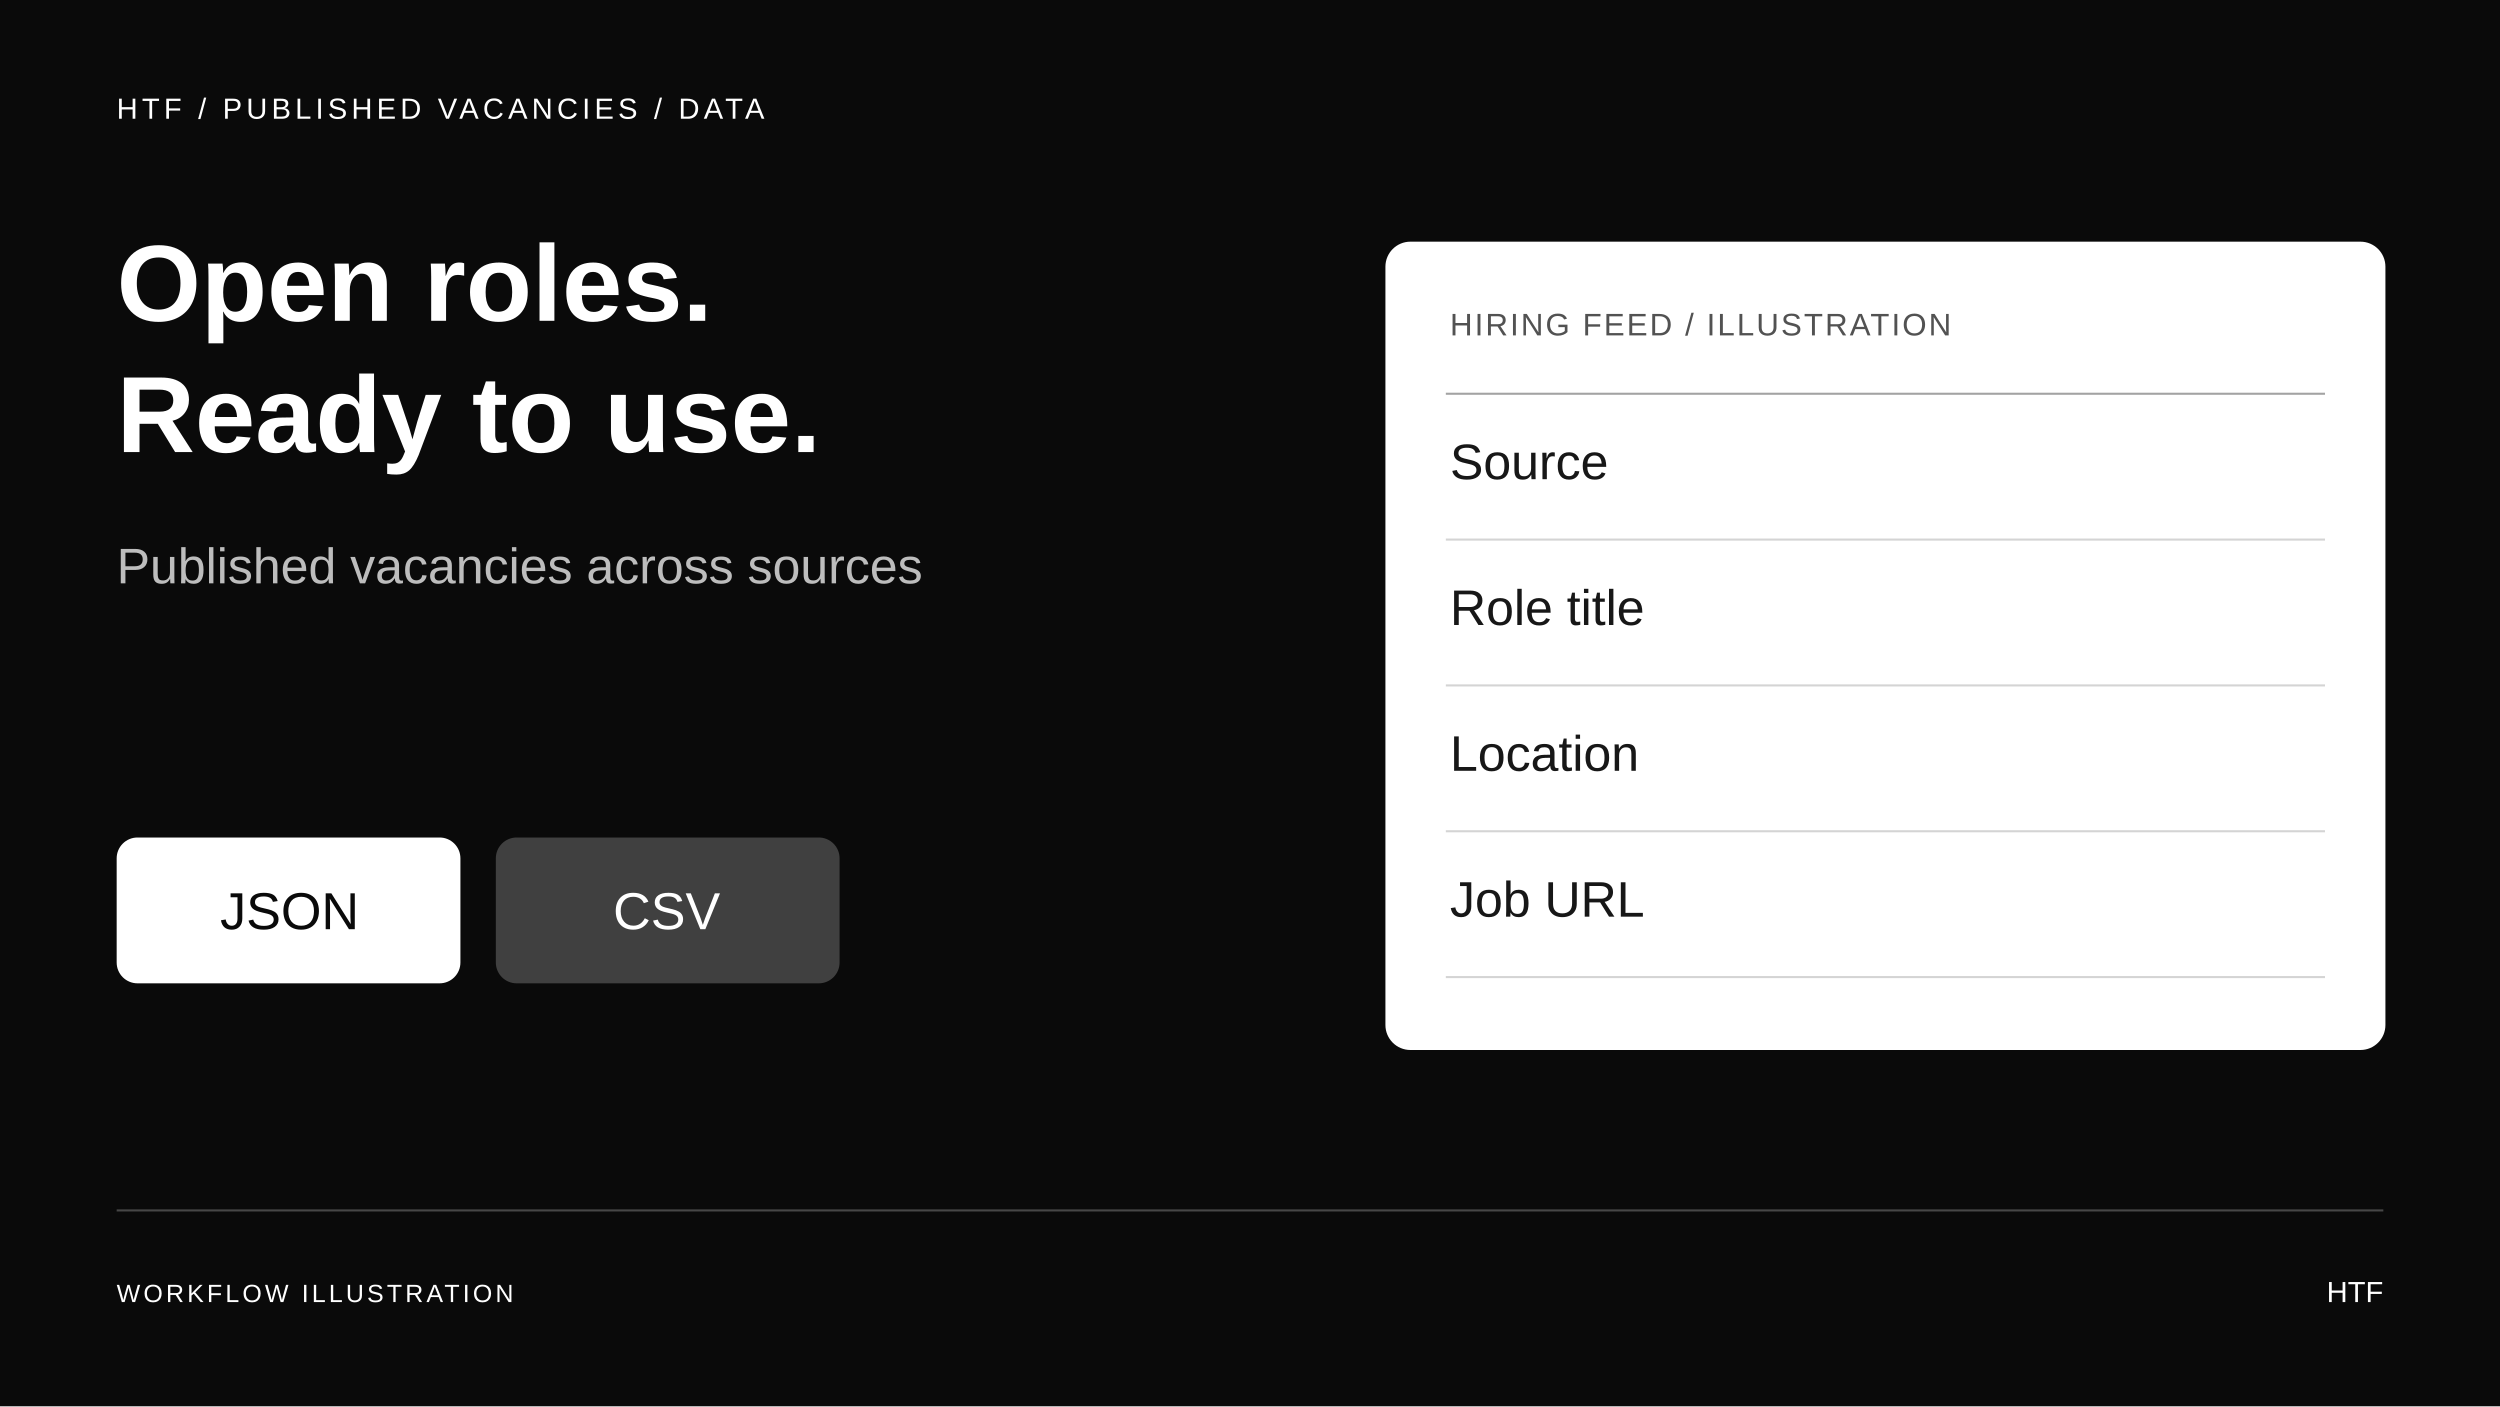
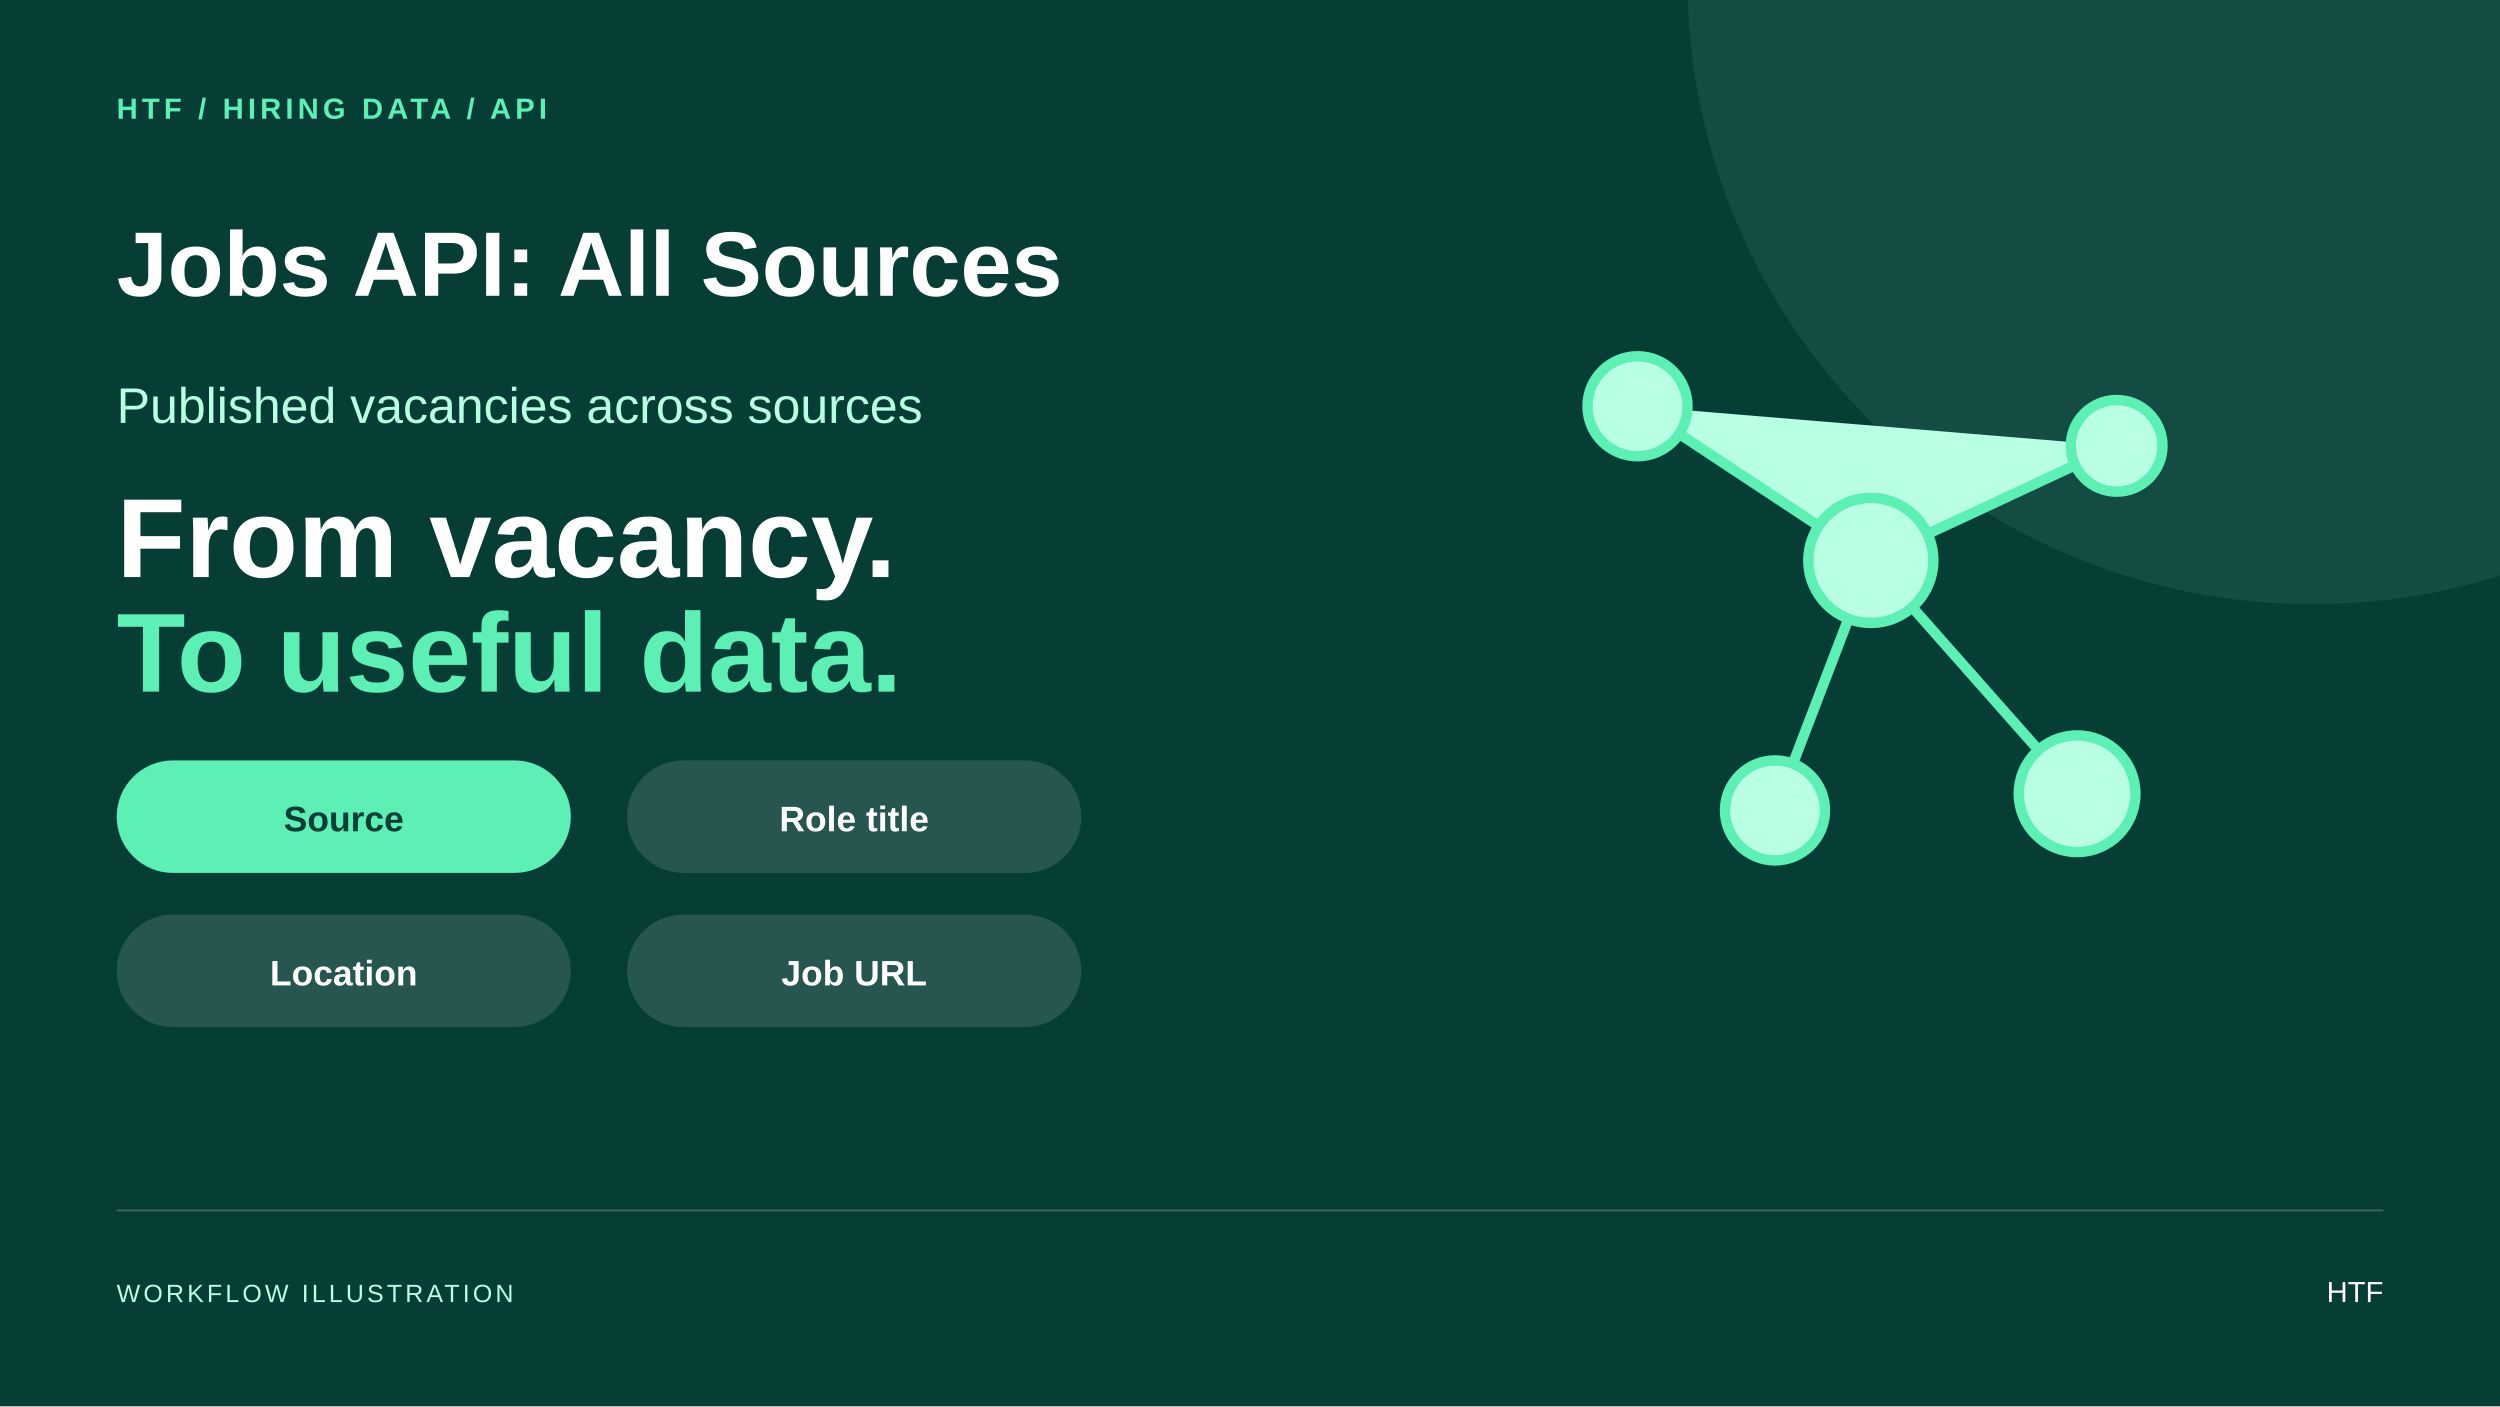
<svg xmlns="http://www.w3.org/2000/svg" width="1200" height="675" viewBox="0 0 1200 675" role="img">
-   <rect width="1200" height="675" fill="#0a0a0a" />
-   <text x="56" y="57" fill="#ffffff" font-family="Arial,sans-serif" font-size="14" letter-spacing="2">HTF / PUBLISHED VACANCIES / DATA</text>
-   <text x="56" y="154" fill="#ffffff" font-family="Arial,sans-serif" font-size="52" font-weight="700">Open roles.</text>
-   <text x="56" y="217" fill="#ffffff" font-family="Arial,sans-serif" font-size="52" font-weight="700">Ready to use.</text>
-   <text x="56" y="280" fill="#bdbdbd" font-family="Arial,sans-serif" font-size="24">Published vacancies across sources</text>
-   <rect x="665" y="116" width="480" height="388" rx="12" fill="#ffffff" />
-   <text x="696" y="161" fill="#525252" font-family="Arial,sans-serif" font-size="15" letter-spacing="1">HIRING FEED / ILLUSTRATION</text>
-   <path d="M694 189H1116" fill="none" stroke="#a3a3a3" />
-   <text x="696" y="230" fill="#171717" font-family="Arial,sans-serif" font-size="24">Source</text>
-   <path d="M694 259H1116" fill="none" stroke="#d4d4d4" />
-   <text x="696" y="300" fill="#171717" font-family="Arial,sans-serif" font-size="24">Role title</text>
-   <path d="M694 329H1116" fill="none" stroke="#d4d4d4" />
-   <text x="696" y="370" fill="#171717" font-family="Arial,sans-serif" font-size="24">Location</text>
-   <path d="M694 399H1116" fill="none" stroke="#d4d4d4" />
-   <text x="696" y="440" fill="#171717" font-family="Arial,sans-serif" font-size="24">Job URL</text>
-   <path d="M694 469H1116" fill="none" stroke="#d4d4d4" />
-   <rect x="56" y="402" width="165" height="70" rx="10" fill="#ffffff" />
-   <text x="139" y="446" fill="#0a0a0a" font-family="Arial,sans-serif" font-size="25" text-anchor="middle">JSON</text>
-   <rect x="238" y="402" width="165" height="70" rx="10" fill="#404040" />
-   <text x="320" y="446" fill="#ffffff" font-family="Arial,sans-serif" font-size="25" text-anchor="middle">CSV</text>
-   <path d="M56 581H1144" fill="none" stroke="#ffffff" opacity=".25" />
-   <text x="56" y="625" fill="#ffffff" font-family="Arial,sans-serif" font-size="12" letter-spacing="1.5">WORKFLOW ILLUSTRATION</text>
+   <rect width="1200" height="675" fill="#063d35" />
+   <circle cx="1110" cy="-10" r="300" fill="#b8ffe4" opacity=".08" />
+   <text x="56" y="57" fill="#5cf0b5" font-family="Arial,sans-serif" font-size="14" font-weight="700" letter-spacing="2">HTF / HIRING DATA / API</text>
+   <text x="56" y="142" fill="#ffffff" font-family="Arial,sans-serif" font-size="44" font-weight="700">Jobs API: All Sources</text>
+   <text x="56" y="203" fill="#b8ffe4" font-family="Arial,sans-serif" font-size="24">Published vacancies across sources</text>
+   <text x="56" y="277" fill="#ffffff" font-family="Arial,sans-serif" font-size="54" font-weight="700">From vacancy.</text>
+   <text x="56" y="332" fill="#5cf0b5" font-family="Arial,sans-serif" font-size="54" font-weight="700">To useful data.</text>
+   <g transform="translate(56 365)">
+     <rect width="218" height="54" rx="27" fill="#5cf0b5" />
+     <text x="109" y="34" text-anchor="middle" fill="#063d35" font-family="Arial,sans-serif" font-size="17" font-weight="700">Source</text>
+   </g>
+   <g transform="translate(301 365)">
+     <rect width="218" height="54" rx="27" fill="rgba(255,255,255,.13)" />
+     <text x="109" y="34" text-anchor="middle" fill="#ffffff" font-family="Arial,sans-serif" font-size="17" font-weight="700">Role title</text>
+   </g>
+   <g transform="translate(56 439)">
+     <rect width="218" height="54" rx="27" fill="rgba(255,255,255,.13)" />
+     <text x="109" y="34" text-anchor="middle" fill="#ffffff" font-family="Arial,sans-serif" font-size="17" font-weight="700">Location</text>
+   </g>
+   <g transform="translate(301 439)">
+     <rect width="218" height="54" rx="27" fill="rgba(255,255,255,.13)" />
+     <text x="109" y="34" text-anchor="middle" fill="#ffffff" font-family="Arial,sans-serif" font-size="17" font-weight="700">Job URL</text>
+   </g>
+   <g stroke="#5cf0b5" stroke-width="5" fill="#b8ffe4">
+     <path d="M786 195l112 74 118-55M898 269l-46 120M898 269l99 112" />
+     <circle cx="786" cy="195" r="24" />
+     <circle cx="898" cy="269" r="30" />
+     <circle cx="1016" cy="214" r="22" />
+     <circle cx="852" cy="389" r="24" />
+     <circle cx="997" cy="381" r="28" />
+   </g>
+   <path d="M56 581H1144" stroke="#ffffff" opacity=".2" />
+   <text x="56" y="625" fill="#b8ffe4" font-family="Arial,sans-serif" font-size="12" letter-spacing="1.5">WORKFLOW ILLUSTRATION</text>
  <text x="1144" y="625" fill="#ffffff" font-family="Arial,sans-serif" font-size="14" text-anchor="end">HTF</text>
</svg>
